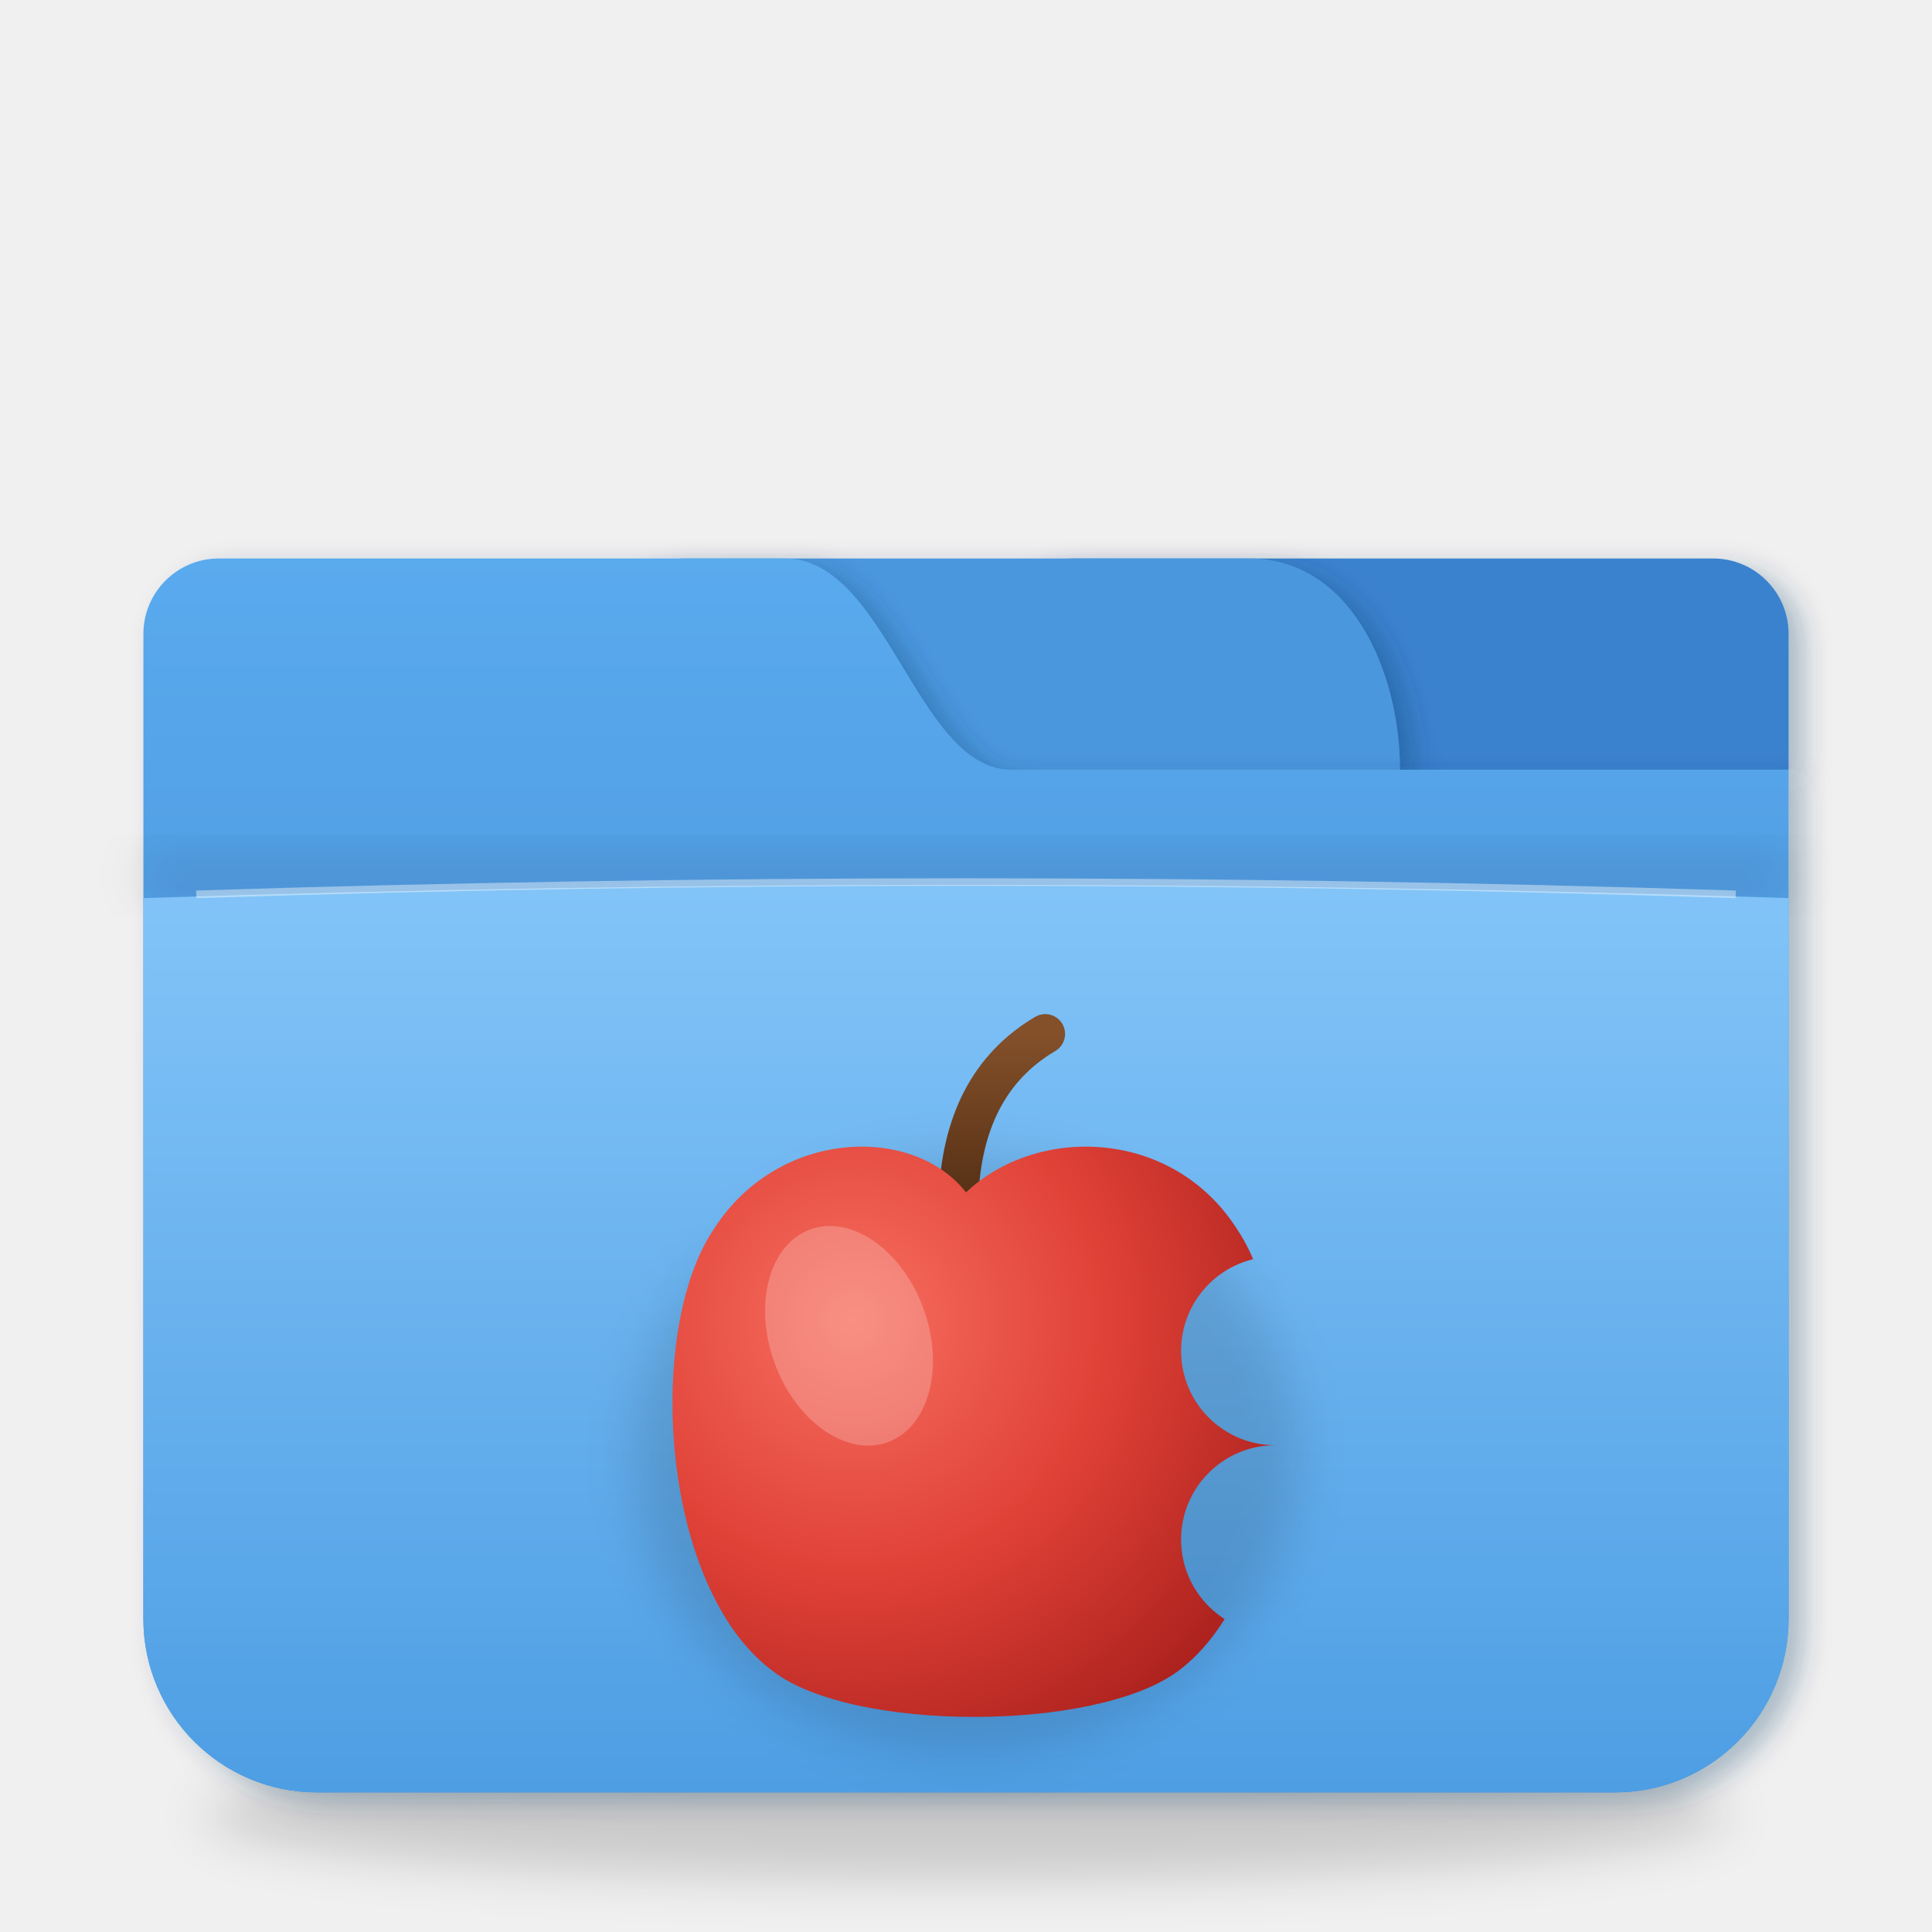
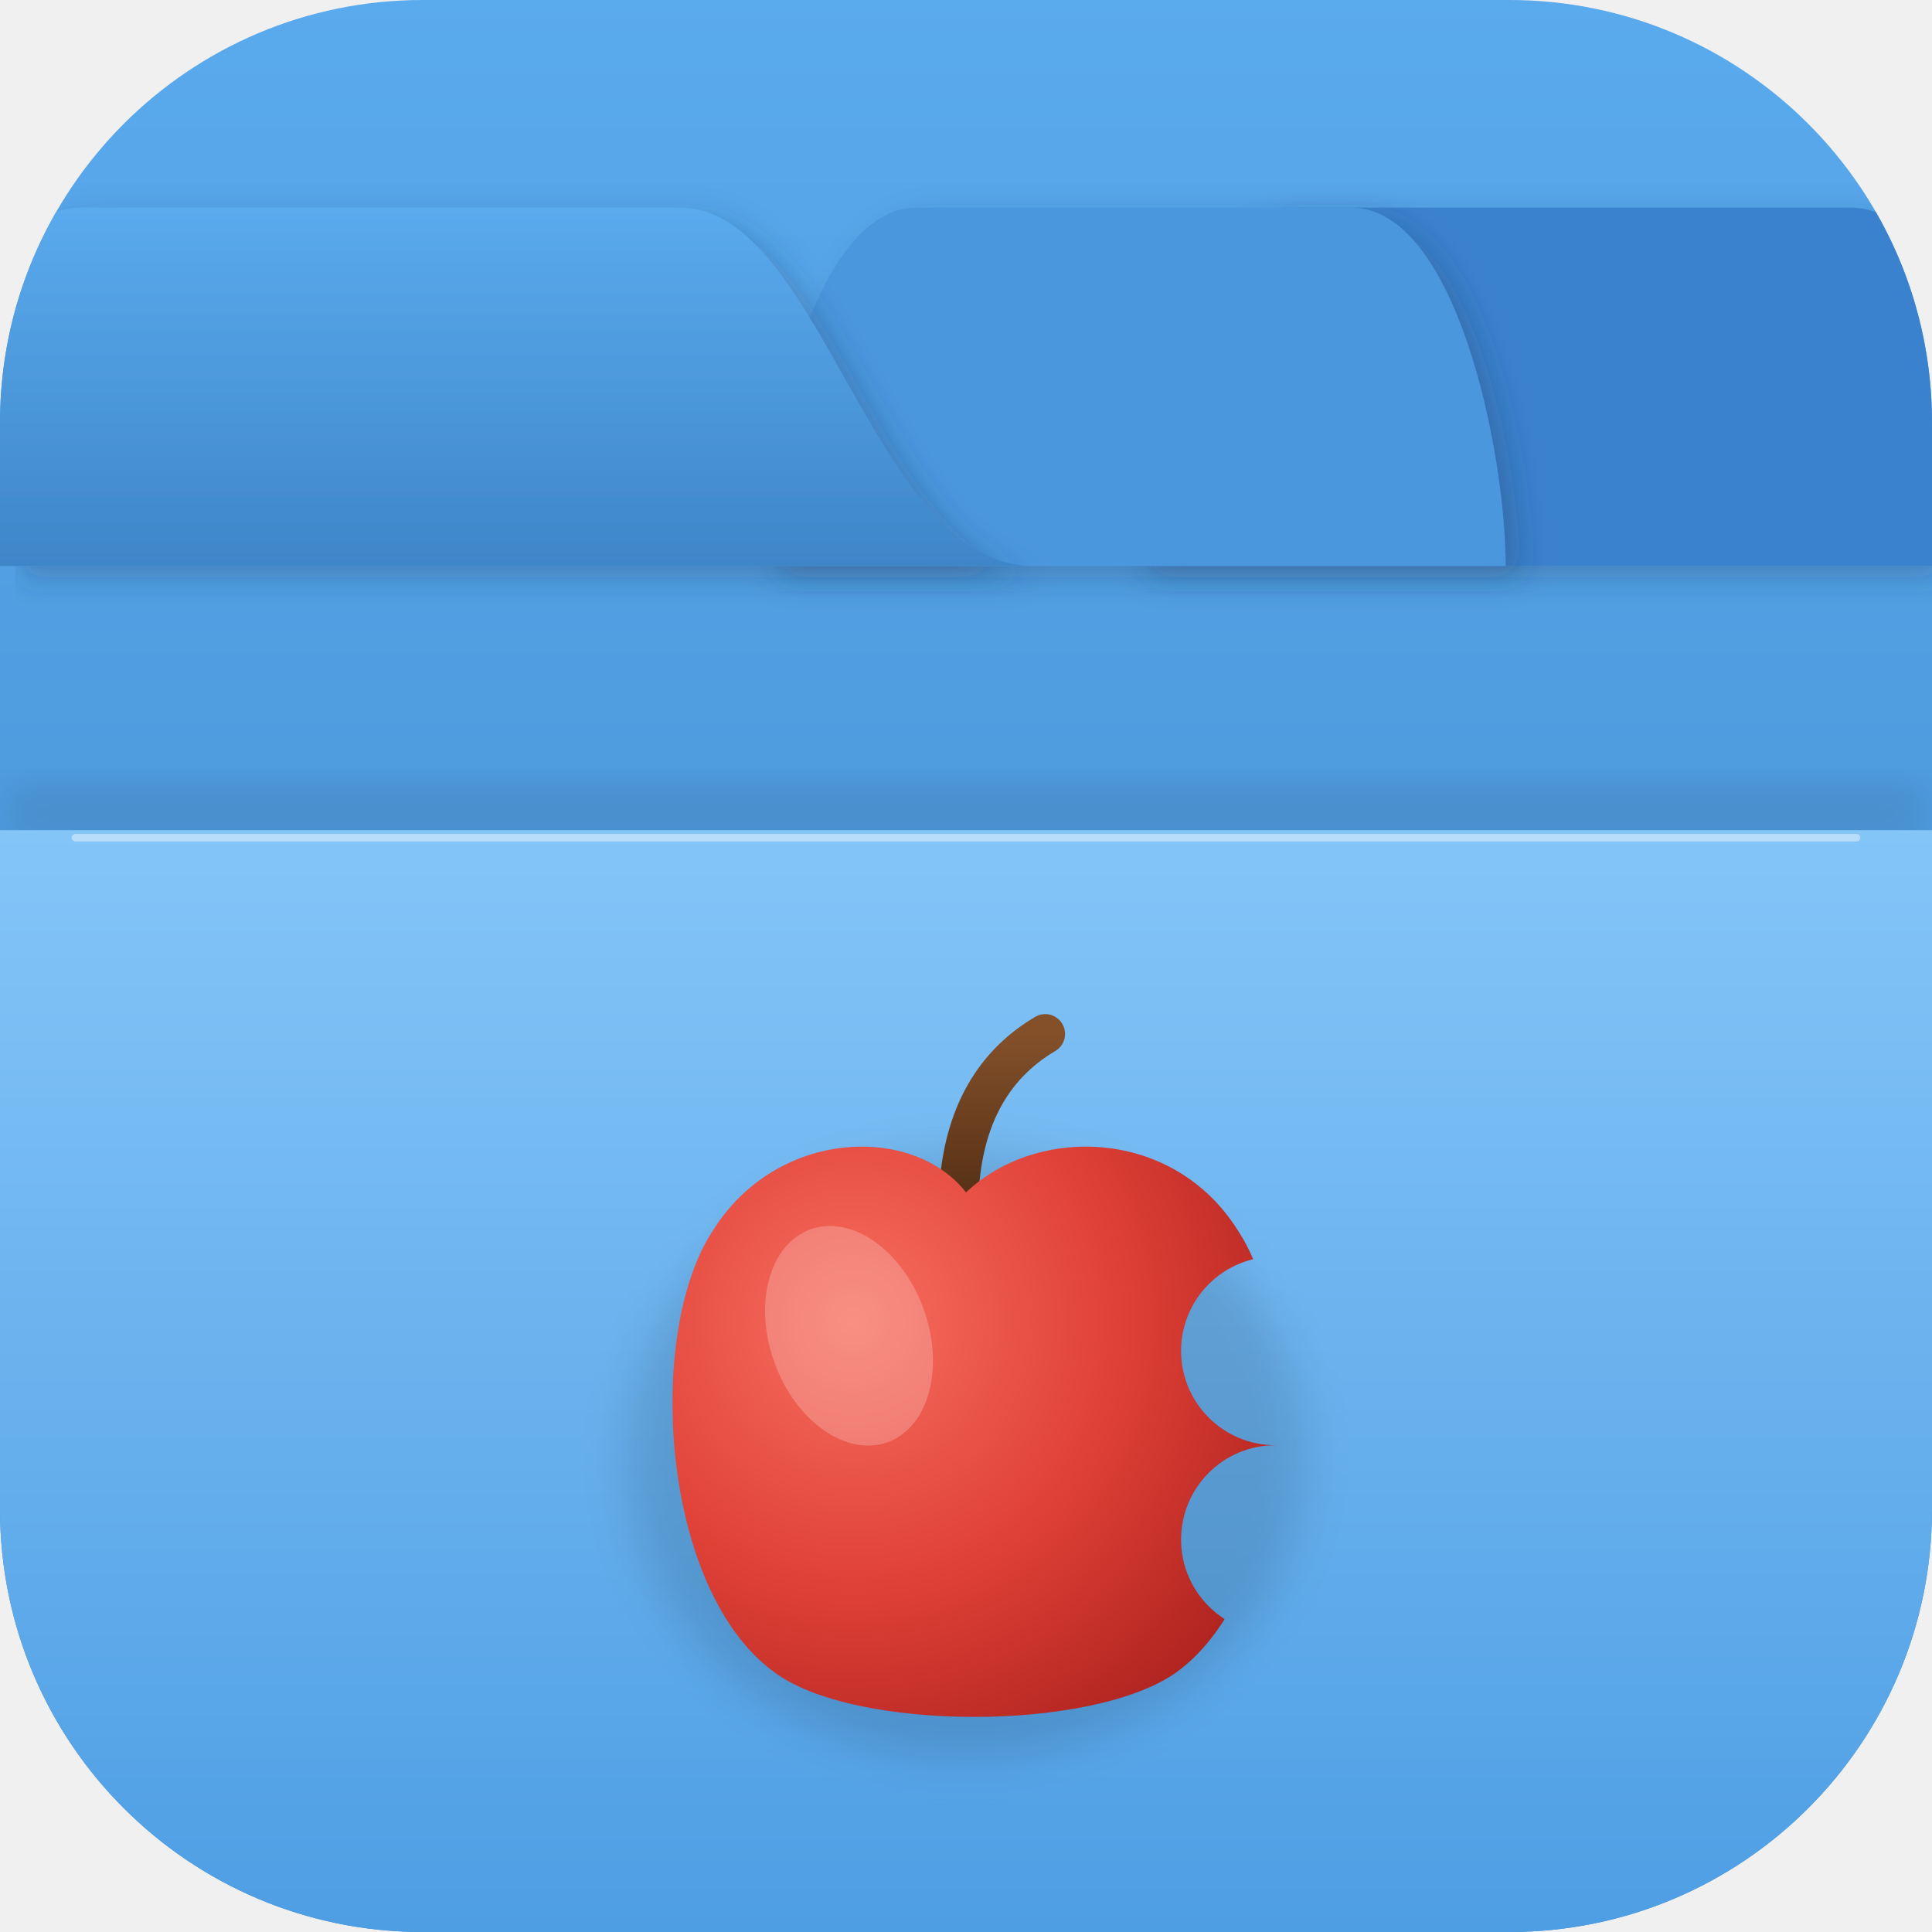
<svg xmlns="http://www.w3.org/2000/svg" width="1024" height="1024" viewBox="0 0 1024 1024">
  <defs>
+     <clipPath id="tile">
+       <rect x="0" y="0" width="1024" height="1024" rx="224" ry="224" />
+     </clipPath>
    <linearGradient id="back" x1="0" y1="0" x2="0" y2="1">
      <stop offset="0" stop-color="#5AAAEE" />
-       <stop offset="1" stop-color="#3B82CE" />
+       <stop offset="1" stop-color="#3E86C8" />
    </linearGradient>
    <linearGradient id="pocket" x1="0" y1="0" x2="0" y2="1">
-       <stop offset="0" stop-color="#82C4F8" />
+       <stop offset="0" stop-color="#84C5F8" />
      <stop offset="1" stop-color="#4E9EE4" />
    </linearGradient>
-     <radialGradient id="apple" cx="452" cy="700" r="270" gradientUnits="userSpaceOnUse">
+     <radialGradient id="apple" cx="452" cy="700" r="280" gradientUnits="userSpaceOnUse">
      <stop offset="0" stop-color="#F76F60" />
      <stop offset="0.5" stop-color="#E04137" />
      <stop offset="1" stop-color="#A61E1B" />
    </radialGradient>
    <linearGradient id="stem" x1="0" y1="0" x2="0" y2="1">
      <stop offset="0" stop-color="#83502A" />
      <stop offset="1" stop-color="#563015" />
    </linearGradient>
    <filter id="blur" x="-40%" y="-40%" width="180%" height="180%">
-       <feGaussianBlur stdDeviation="13" />
+       <feGaussianBlur stdDeviation="12" />
    </filter>
    <filter id="tabsh" x="-40%" y="-40%" width="180%" height="180%">
-       <feDropShadow dx="8" dy="5" stdDeviation="7" flood-color="#123863" flood-opacity="0.30" />
+       <feDropShadow dx="8" dy="6" stdDeviation="8" flood-color="#123863" flood-opacity="0.28" />
    </filter>
    <mask id="bites">
      <rect x="0" y="0" width="1024" height="1024" fill="white" />
      <circle cx="676" cy="716" r="50" fill="black" />
      <circle cx="676" cy="816" r="50" fill="black" />
    </mask>
  </defs>
-   <ellipse cx="512" cy="962" rx="404" ry="34" fill="#000000" opacity="0.16" filter="url(#blur)" />
-   <path d="M488 408 C488 356 516 296 570 296 H908 A40 40 0 0 1 948 336 V408 Z" fill="#3B82CE" filter="url(#tabsh)" />
-   <path d="M282 408 C282 356 310 296 364 296 H662 C716 296 742 356 742 408 Z" fill="#4C97DE" filter="url(#tabsh)" />
-   <path d="M116 296 H416 C470 296 486 408 536 408 H948 V858            A92 92 0 0 1 856 950 H168 A92 92 0 0 1 76 858            V336 A40 40 0 0 1 116 296 Z" fill="url(#back)" filter="url(#tabsh)" />
-   <rect x="76" y="452" width="872" height="24" fill="#000000" opacity="0.10" filter="url(#blur)" />
-   <path d="M76 476 Q512 462 948 476 V858 A92 92 0 0 1 856 950 H168 A92 92 0 0 1 76 858 Z" fill="url(#pocket)" />
-   <path d="M104 474 Q512 461 920 474" fill="none" stroke="#FFFFFF" stroke-opacity="0.42" stroke-width="4" />
-   <ellipse cx="512" cy="772" rx="176" ry="158" fill="#000000" opacity="0.12" filter="url(#blur)" />
-   <path d="M508 636 q2 -62 46 -88" fill="none" stroke="url(#stem)" stroke-width="21" stroke-linecap="round" />
-   <g mask="url(#bites)">
-     <path d="M512 632 C550 596 622 598 656 652 C692 706 684 842 624 886              C580 918 452 918 410 886 C350 842 342 706 378 652              C412 598 484 596 512 632 Z" fill="url(#apple)" />
+   <g clip-path="url(#tile)">
+     <rect x="0" y="0" width="1024" height="1024" fill="url(#back)" />
+     <path d="M600 300 C600 240 626 110 682 110 H980 A44 44 0 0 1 1024 154 V300 Z" fill="#3B82CE" filter="url(#tabsh)" />
+     <path d="M404 300 C404 240 430 110 486 110 H716 C772 110 798 240 798 300 Z" fill="#4C97DE" filter="url(#tabsh)" />
+     <path d="M0 300 V154 A44 44 0 0 1 44 110 H360 C436 110 462 300 548 300 Z" fill="url(#back)" filter="url(#tabsh)" />
+     <rect x="0" y="418" width="1024" height="26" fill="#000000" opacity="0.10" filter="url(#blur)" />
+     <rect x="0" y="440" width="1024" height="584" fill="url(#pocket)" />
+     <path d="M40 444 H984" stroke="#FFFFFF" stroke-opacity="0.42" stroke-width="4" stroke-linecap="round" />
+     <ellipse cx="512" cy="772" rx="180" ry="160" fill="#000000" opacity="0.12" filter="url(#blur)" />
+     <path d="M508 636 q2 -62 46 -88" fill="none" stroke="url(#stem)" stroke-width="21" stroke-linecap="round" />
+     <g mask="url(#bites)">
+       <path d="M512 632 C550 596 622 598 656 652 C692 706 684 842 624 886                C580 918 452 918 410 886 C350 842 342 706 378 652                C412 598 484 596 512 632 Z" fill="url(#apple)" />
+     </g>
+     <ellipse cx="450" cy="708" rx="42" ry="60" fill="#FFFFFF" opacity="0.22" transform="rotate(-20 450 708)" />
  </g>
-   <ellipse cx="450" cy="708" rx="42" ry="60" fill="#FFFFFF" opacity="0.22" transform="rotate(-20 450 708)" />
</svg>
